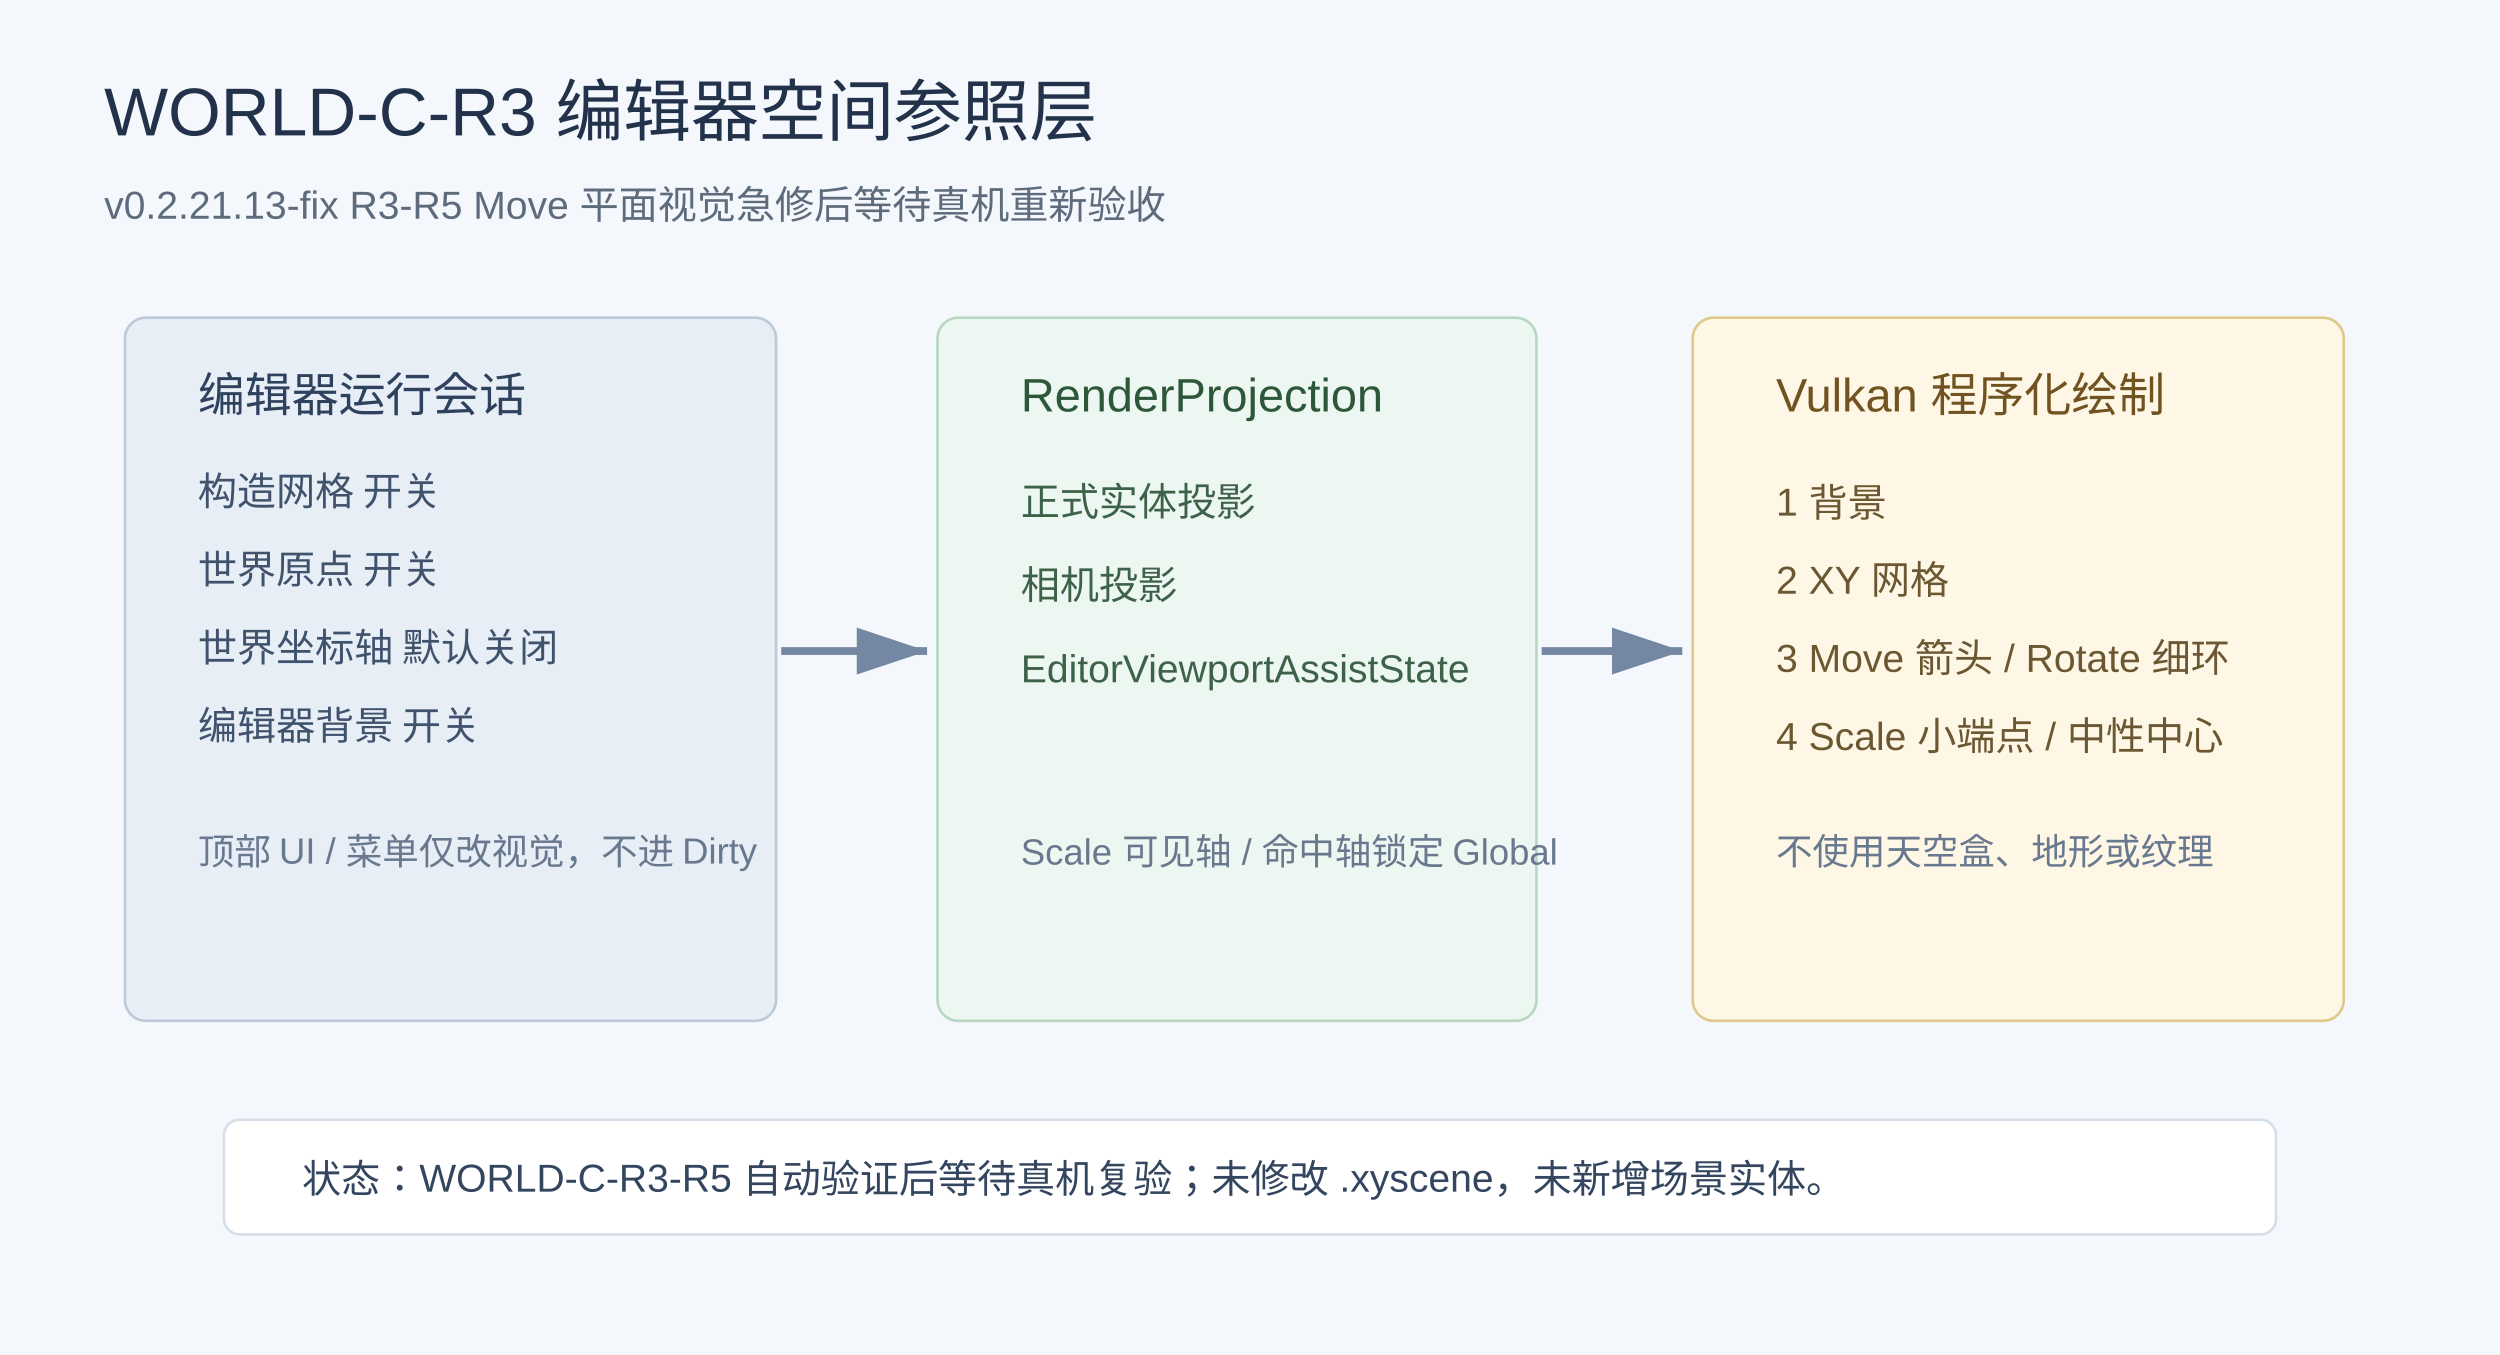
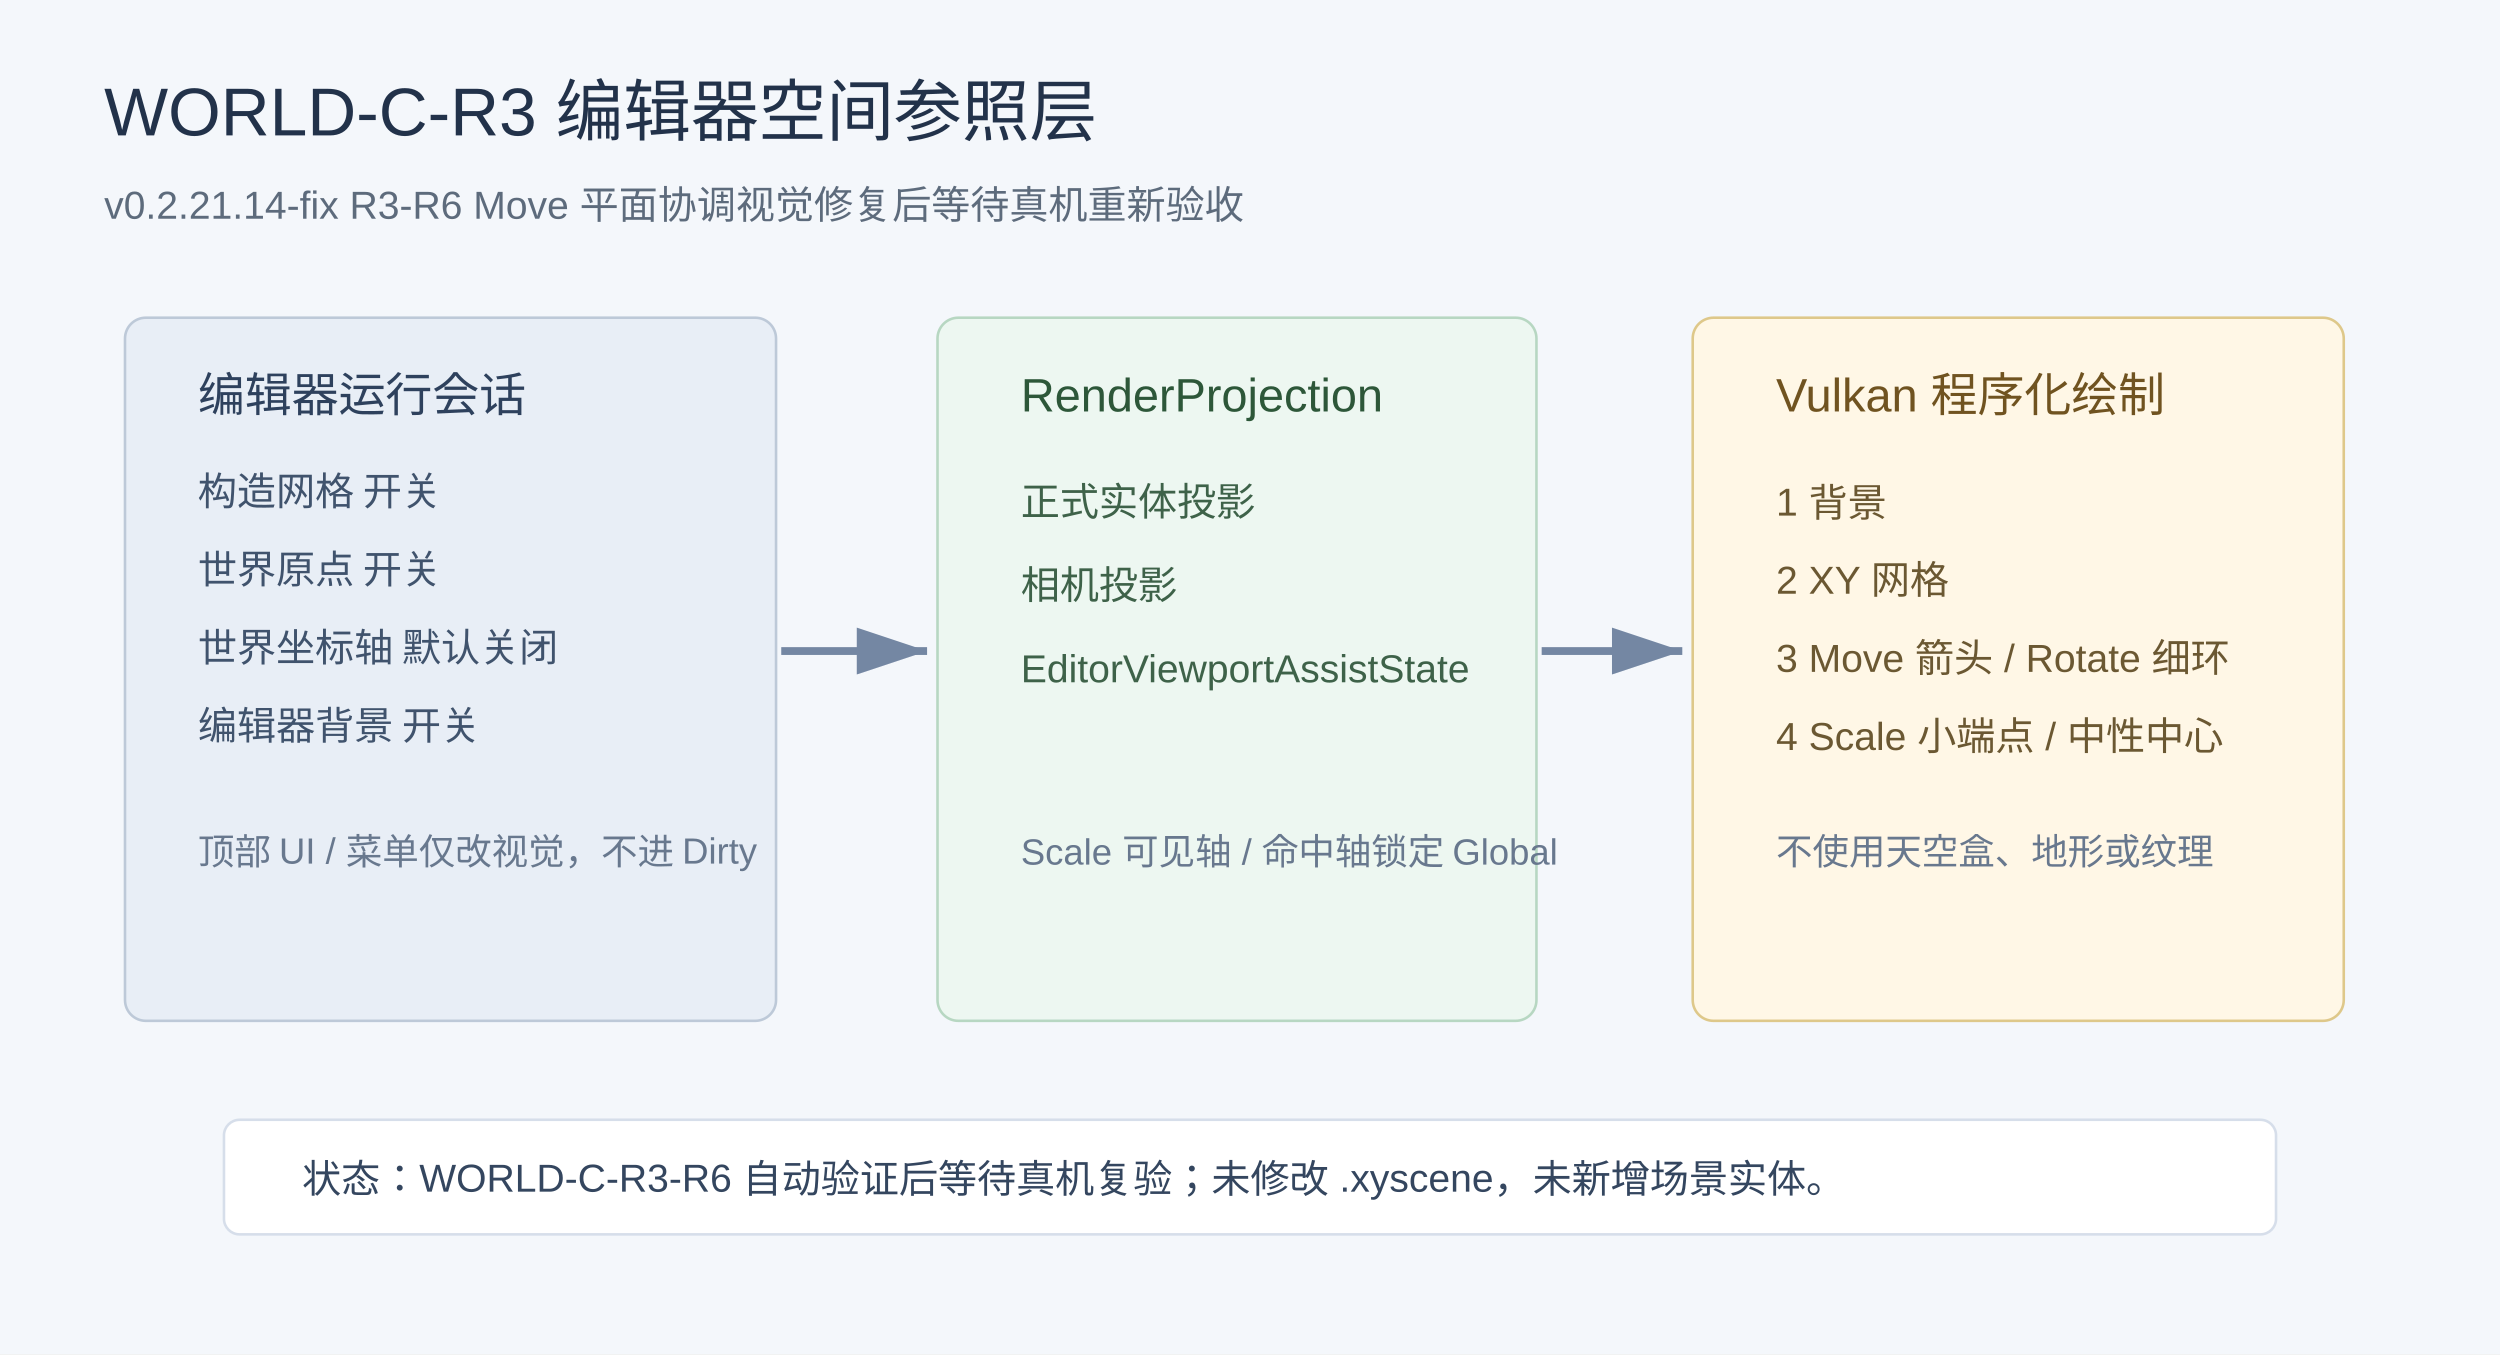
<svg xmlns="http://www.w3.org/2000/svg" width="960" height="520" viewBox="0 0 960 520">
  <rect width="960" height="520" fill="#f4f7fb" />
  <text x="40" y="52" font-size="26" font-family="Microsoft YaHei, Arial" fill="#22324a">WORLD-C-R3 编辑器空间参照层</text>
-   <text x="40" y="84" font-size="15" font-family="Microsoft YaHei, Arial" fill="#5d6b7c">v0.2.21.13-fix R3-R5 Move 平面视觉急修后等待真机重新验收</text>
+   <text x="40" y="84" font-size="15" font-family="Microsoft YaHei, Arial" fill="#5d6b7c">v0.2.21.14-fix R3-R6 Move 平面协调视觉修复后等待真机重新验收</text>
  <rect x="48" y="122" width="250" height="270" rx="8" fill="#e8eef6" stroke="#bdc9d8" />
  <text x="76" y="158" font-size="18" font-family="Microsoft YaHei, Arial" fill="#2e415d">编辑器运行会话</text>
  <text x="76" y="194" font-size="15" font-family="Microsoft YaHei, Arial" fill="#40536d">构造网格 开关</text>
  <text x="76" y="224" font-size="15" font-family="Microsoft YaHei, Arial" fill="#40536d">世界原点 开关</text>
  <text x="76" y="254" font-size="15" font-family="Microsoft YaHei, Arial" fill="#40536d">世界坐标轴 默认关闭</text>
  <text x="76" y="284" font-size="15" font-family="Microsoft YaHei, Arial" fill="#40536d">编辑器背景 开关</text>
  <text x="76" y="332" font-size="14" font-family="Microsoft YaHei, Arial" fill="#68788e">顶部 UI / 菜单仅改视觉，不进 Dirty</text>
  <rect x="360" y="122" width="230" height="270" rx="8" fill="#edf7f1" stroke="#b7d7c2" />
  <text x="392" y="158" font-size="18" font-family="Microsoft YaHei, Arial" fill="#2d5739">RenderProjection</text>
  <text x="392" y="198" font-size="15" font-family="Microsoft YaHei, Arial" fill="#3e6249">正式实体投影</text>
  <text x="392" y="230" font-size="15" font-family="Microsoft YaHei, Arial" fill="#3e6249">相机投影</text>
  <text x="392" y="262" font-size="15" font-family="Microsoft YaHei, Arial" fill="#3e6249">EditorViewportAssistState</text>
  <text x="392" y="332" font-size="14" font-family="Microsoft YaHei, Arial" fill="#68788e">Scale 可见轴 / 命中轴锁定 Global</text>
  <rect x="650" y="122" width="250" height="270" rx="8" fill="#fff7e6" stroke="#dec88a" />
  <text x="682" y="158" font-size="18" font-family="Microsoft YaHei, Arial" fill="#705320">Vulkan 程序化绘制</text>
  <text x="682" y="198" font-size="15" font-family="Microsoft YaHei, Arial" fill="#6b5832">1 背景</text>
  <text x="682" y="228" font-size="15" font-family="Microsoft YaHei, Arial" fill="#6b5832">2 XY 网格</text>
  <text x="682" y="258" font-size="15" font-family="Microsoft YaHei, Arial" fill="#6b5832">3 Move 箭头 / Rotate 细环</text>
  <text x="682" y="288" font-size="15" font-family="Microsoft YaHei, Arial" fill="#6b5832">4 Scale 小端点 / 中性中心</text>
  <text x="682" y="332" font-size="14" font-family="Microsoft YaHei, Arial" fill="#68788e">不使用天空盒、地形或纹理</text>
  <path d="M300 250 H356" stroke="#7487a3" stroke-width="3" marker-end="url(#arrow)" />
  <path d="M592 250 H646" stroke="#7487a3" stroke-width="3" marker-end="url(#arrow)" />
  <rect x="86" y="430" width="788" height="44" rx="6" fill="#ffffff" stroke="#d6deea" />
-   <text x="116" y="458" font-size="15" font-family="Microsoft YaHei, Arial" fill="#34465f">状态：WORLD-C-R3-R5 自动验证后等待真机复验；未修改 .xyscene，未新增场景实体。</text>
+   <text x="116" y="458" font-size="15" font-family="Microsoft YaHei, Arial" fill="#34465f">状态：WORLD-C-R3-R6 自动验证后等待真机复验；未修改 .xyscene，未新增场景实体。</text>
  <defs>
    <marker id="arrow" markerWidth="10" markerHeight="10" refX="9" refY="3" orient="auto">
      <path d="M0,0 L0,6 L9,3 z" fill="#7487a3" />
    </marker>
  </defs>
</svg>
